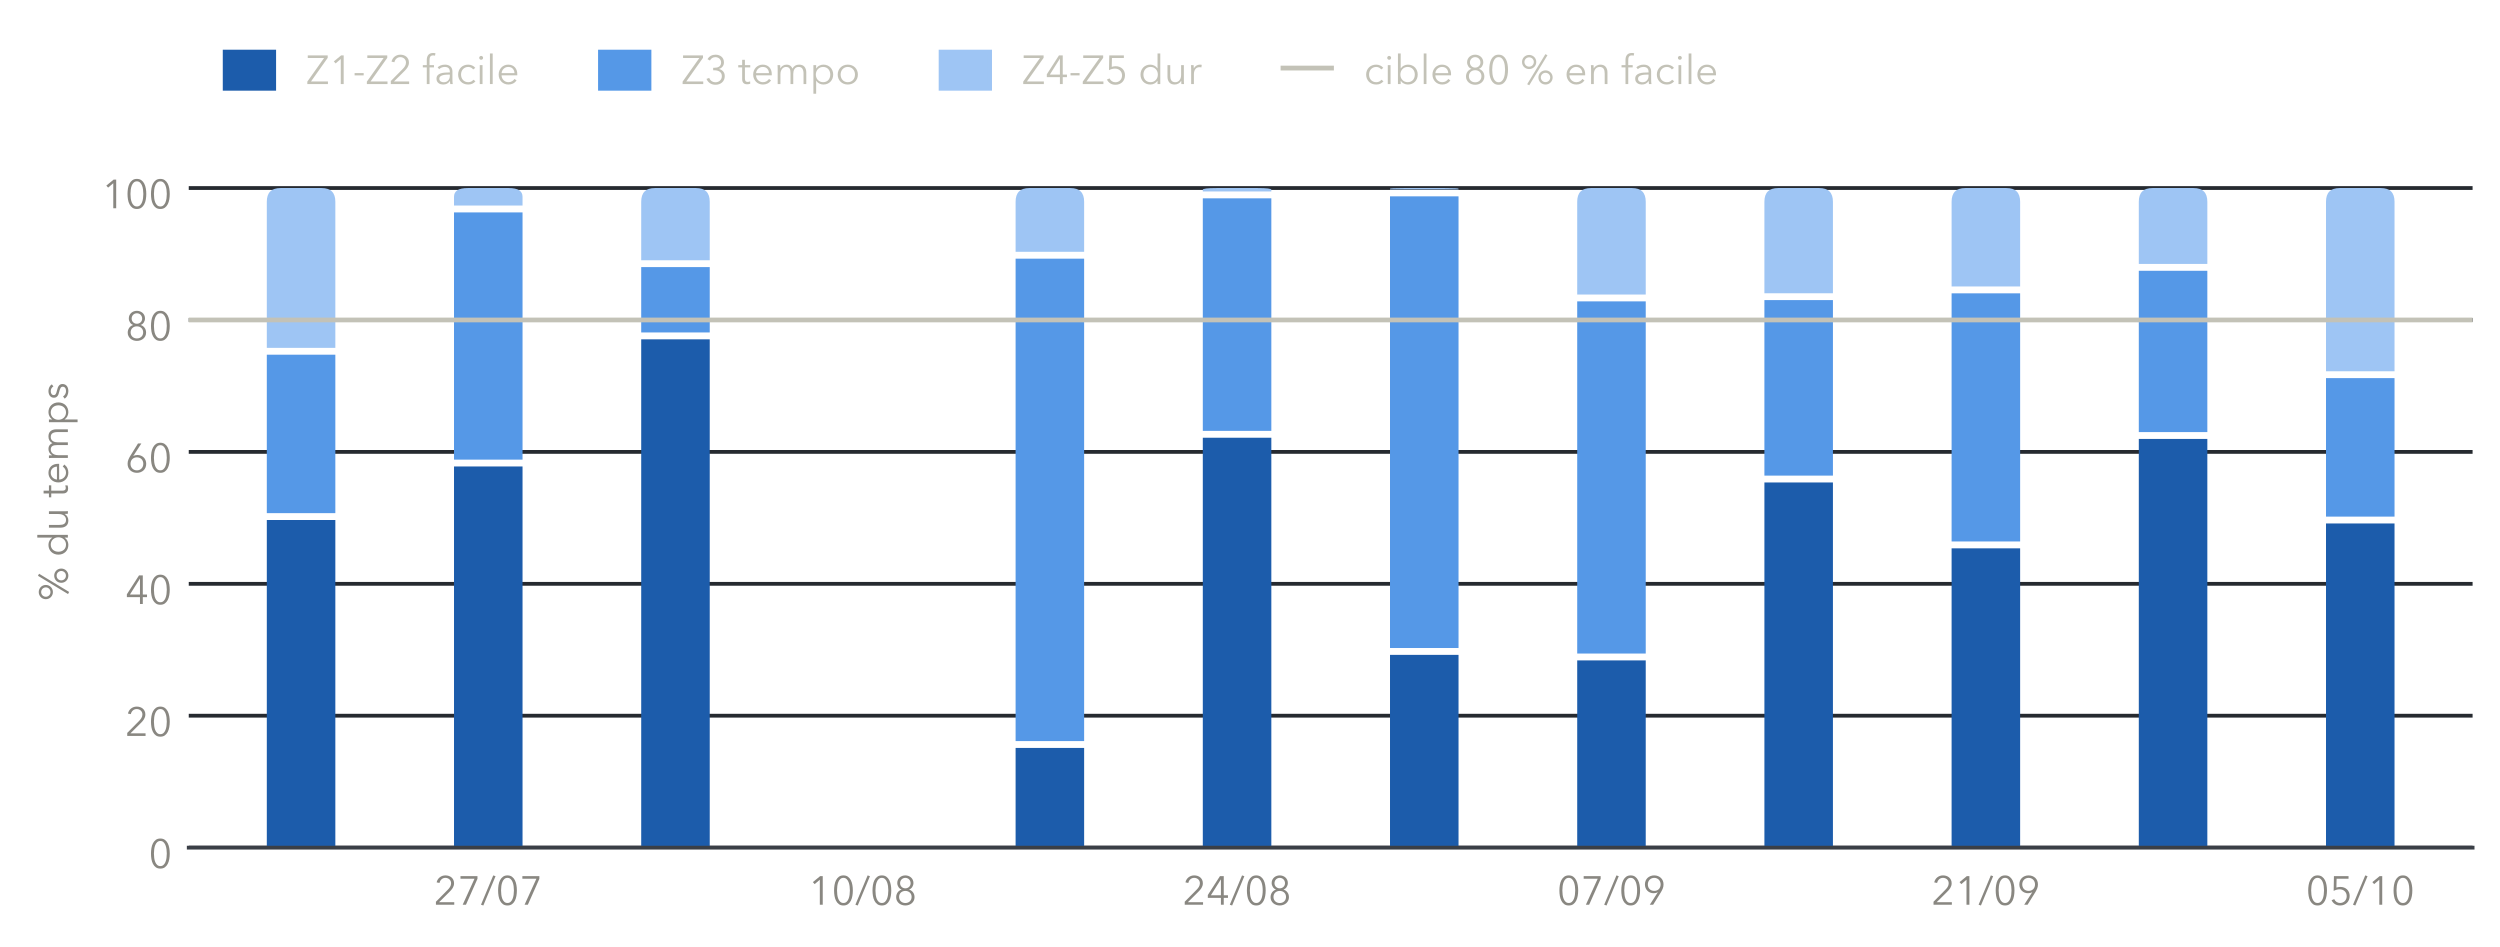
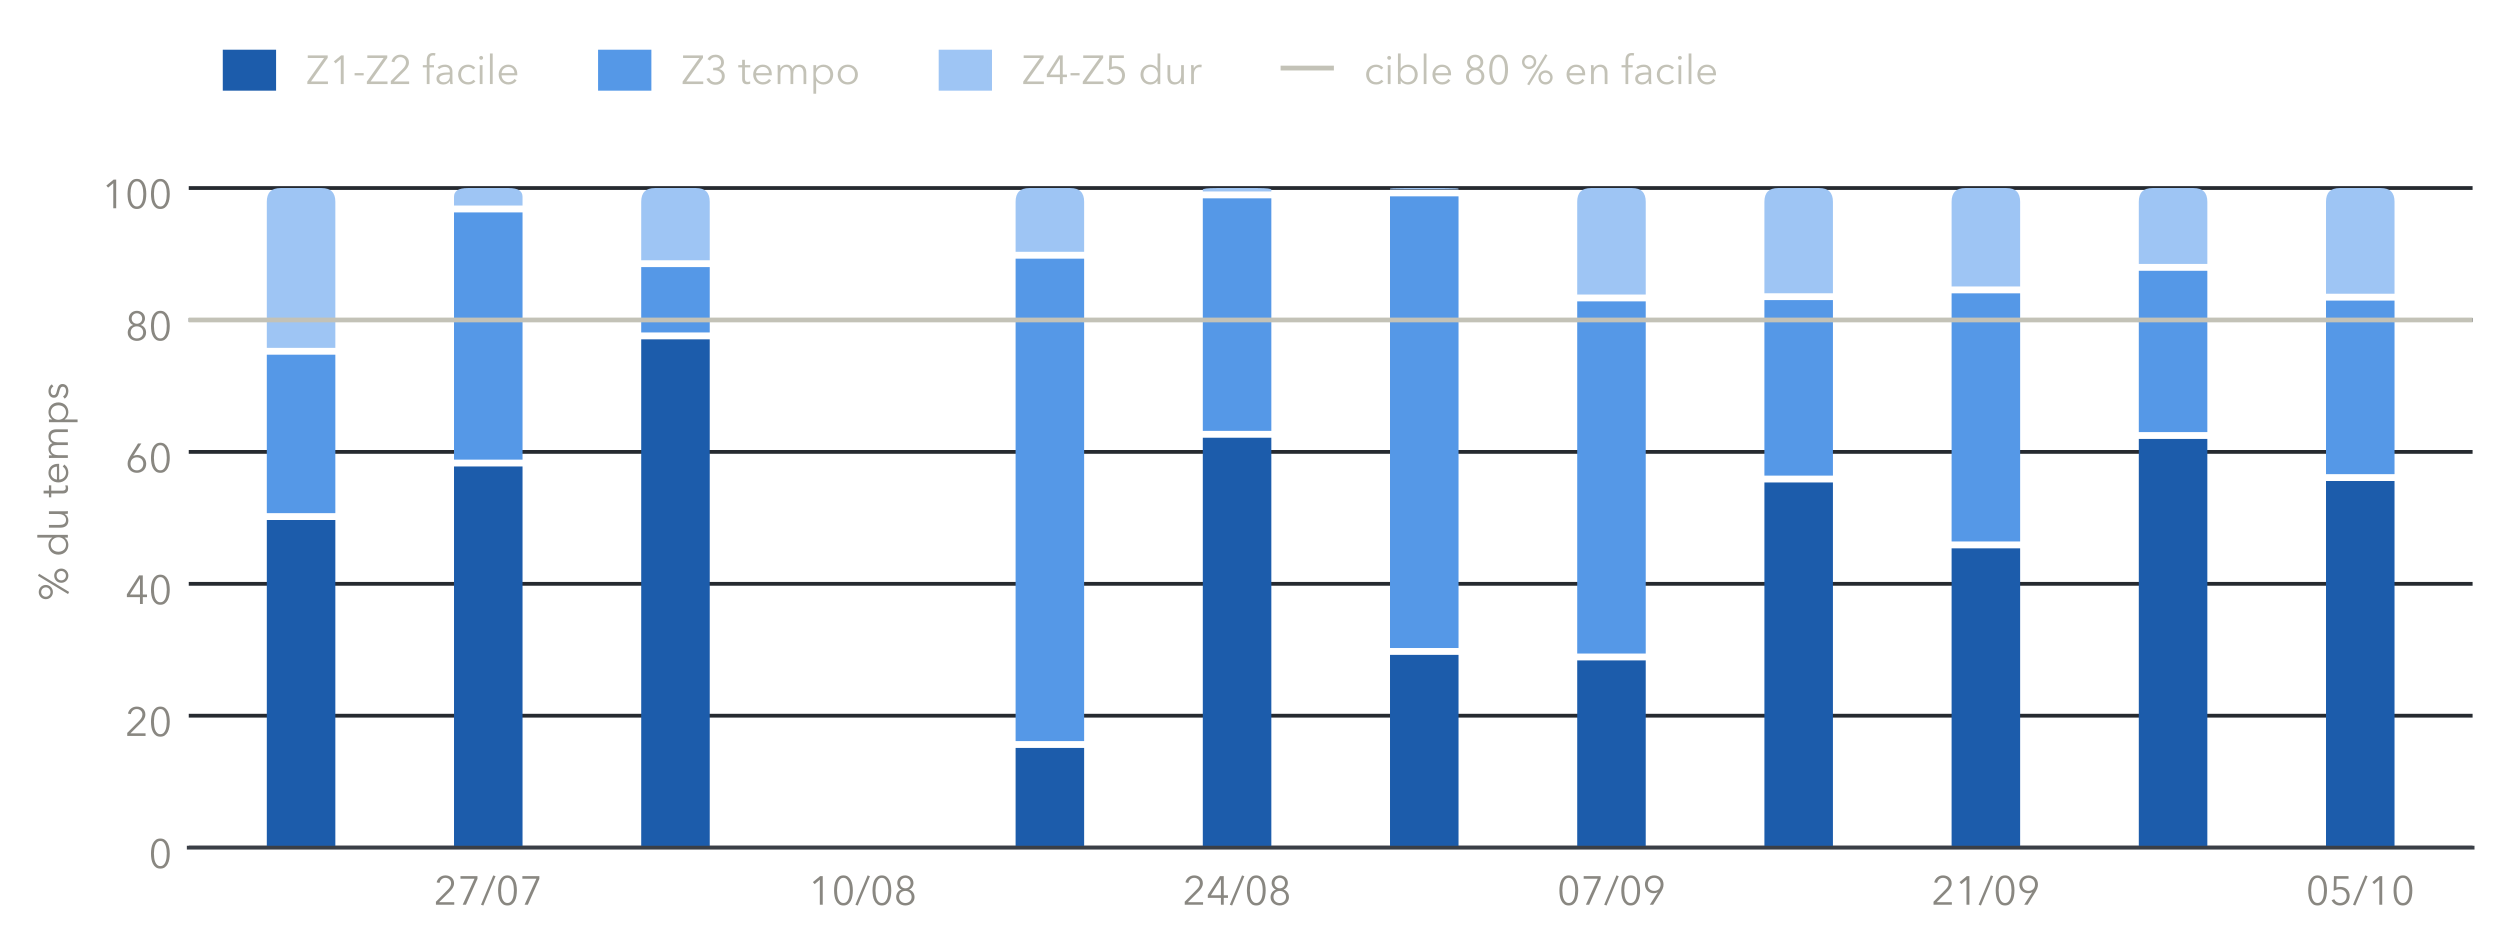
<svg xmlns="http://www.w3.org/2000/svg" xmlns:xlink="http://www.w3.org/1999/xlink" width="525.301pt" height="198.98pt" viewBox="0 0 525.301 198.98" version="1.1">
  <defs>
    <style type="text/css">*{stroke-linejoin: round; stroke-linecap: butt}</style>
  </defs>
  <g id="figure_1">
    <g id="patch_1">
      <path d="M 0 198.98  L 525.301 198.98  L 525.301 0  L 0 0  L 0 198.98  z " style="fill: none; opacity: 0" />
    </g>
    <g id="axes_1">
      <g id="patch_2">
        <path d="M 39.661 178.109  L 519.541 178.109  L 519.541 28.421  L 39.661 28.421  L 39.661 178.109  z " style="fill: none" />
      </g>
      <g id="matplotlib.axis_1">
        <g id="xtick_1">
          <g id="line2d_1" />
          <g id="text_1">
            <g style="fill: #898781" transform="translate(91.16358 190.109) scale(0.085 -0.085)">
              <defs>
                <path id="AvenirNext-Regular-15" d="M 3226 0  L 326 0  L 326 480  L 2182 2355  Q 2285 2458 2384 2576  Q 2483 2694 2560 2822  Q 2637 2950 2681 3094  Q 2726 3238 2726 3392  Q 2726 3590 2656 3750  Q 2586 3910 2461 4022  Q 2336 4134 2173 4195  Q 2010 4256 1830 4256  Q 1466 4256 1216 4029  Q 966 3802 896 3450  L 442 3539  Q 486 3776 611 3981  Q 736 4186 918 4333  Q 1101 4480 1331 4563  Q 1562 4646 1830 4646  Q 2106 4646 2352 4566  Q 2598 4486 2784 4329  Q 2970 4173 3082 3939  Q 3194 3706 3194 3398  Q 3194 3181 3133 2995  Q 3072 2810 2973 2643  Q 2874 2477 2739 2326  Q 2605 2176 2458 2029  L 826 410  L 3226 410  L 3226 0  z " transform="scale(0.015625)" />
                <path id="AvenirNext-Regular-1a" d="M 3187 4109  L 1363 0  L 845 0  L 2720 4122  L 499 4122  L 499 4531  L 3187 4531  L 3187 4109  z " transform="scale(0.015625)" />
                <path id="AvenirNext-Regular-12" d="M 403 -115  L 32 6  L 1971 4646  L 2336 4518  L 403 -115  z " transform="scale(0.015625)" />
                <path id="AvenirNext-Regular-13" d="M 1856 4646  Q 2278 4646 2563 4438  Q 2848 4230 3021 3894  Q 3194 3558 3267 3129  Q 3341 2701 3341 2259  Q 3341 1818 3267 1392  Q 3194 966 3021 630  Q 2848 294 2563 89  Q 2278 -115 1856 -115  Q 1427 -115 1142 89  Q 858 294 685 630  Q 512 966 441 1392  Q 371 1818 371 2259  Q 371 2701 441 3129  Q 512 3558 685 3894  Q 858 4230 1142 4438  Q 1427 4646 1856 4646  z M 1856 4256  Q 1555 4256 1356 4070  Q 1158 3885 1043 3597  Q 928 3309 883 2953  Q 838 2598 838 2259  Q 838 1920 883 1568  Q 928 1216 1043 931  Q 1158 646 1356 464  Q 1555 282 1856 282  Q 2150 282 2348 464  Q 2547 646 2662 931  Q 2778 1216 2826 1568  Q 2874 1920 2874 2259  Q 2874 2598 2826 2953  Q 2778 3309 2662 3597  Q 2547 3885 2348 4070  Q 2150 4256 1856 4256  z " transform="scale(0.015625)" />
              </defs>
              <use xlink:href="#AvenirNext-Regular-15" />
              <use xlink:href="#AvenirNext-Regular-1a" transform="translate(58 0)" />
              <use xlink:href="#AvenirNext-Regular-12" transform="translate(116 0)" />
              <use xlink:href="#AvenirNext-Regular-13" transform="translate(153 0)" />
              <use xlink:href="#AvenirNext-Regular-1a" transform="translate(211 0)" />
            </g>
          </g>
        </g>
        <g id="xtick_2">
          <g id="line2d_2" />
          <g id="text_2">
            <g style="fill: #898781" transform="translate(169.8324 190.109) scale(0.085 -0.085)">
              <defs>
                <path id="AvenirNext-Regular-14" d="M 2291 0  L 1830 0  L 1830 3962  L 1011 3264  L 730 3584  L 1882 4531  L 2291 4531  L 2291 0  z " transform="scale(0.015625)" />
                <path id="AvenirNext-Regular-1b" d="M 2451 2400  Q 2822 2291 3065 1971  Q 3309 1651 3309 1190  Q 3309 890 3190 650  Q 3072 410 2873 240  Q 2675 70 2409 -22  Q 2144 -115 1856 -115  Q 1568 -115 1302 -22  Q 1037 70 838 240  Q 640 410 521 650  Q 403 890 403 1190  Q 403 1421 467 1616  Q 531 1811 646 1968  Q 762 2125 918 2233  Q 1075 2342 1261 2400  L 1261 2413  Q 1107 2464 982 2563  Q 858 2662 768 2800  Q 678 2938 627 3101  Q 576 3264 576 3437  Q 576 3712 678 3936  Q 781 4160 957 4317  Q 1133 4474 1363 4560  Q 1594 4646 1856 4646  Q 2112 4646 2345 4560  Q 2579 4474 2755 4317  Q 2931 4160 3033 3936  Q 3136 3712 3136 3437  Q 3136 3264 3085 3101  Q 3034 2938 2944 2800  Q 2854 2662 2729 2563  Q 2605 2464 2451 2413  L 2451 2400  z M 1024 3411  Q 1024 3232 1088 3085  Q 1152 2938 1267 2829  Q 1382 2720 1532 2659  Q 1683 2598 1856 2598  Q 2029 2598 2179 2659  Q 2330 2720 2445 2829  Q 2560 2938 2624 3085  Q 2688 3232 2688 3411  Q 2688 3590 2624 3747  Q 2560 3904 2448 4016  Q 2336 4128 2185 4192  Q 2035 4256 1856 4256  Q 1677 4256 1526 4192  Q 1376 4128 1264 4016  Q 1152 3904 1088 3747  Q 1024 3590 1024 3411  z M 864 1242  Q 864 1037 934 857  Q 1005 678 1136 550  Q 1267 422 1449 348  Q 1632 275 1856 275  Q 2080 275 2262 348  Q 2445 422 2576 550  Q 2707 678 2777 857  Q 2848 1037 2848 1242  Q 2848 1446 2777 1619  Q 2707 1792 2576 1920  Q 2445 2048 2262 2118  Q 2080 2189 1856 2189  Q 1632 2189 1449 2118  Q 1267 2048 1136 1920  Q 1005 1792 934 1619  Q 864 1446 864 1242  z " transform="scale(0.015625)" />
              </defs>
              <use xlink:href="#AvenirNext-Regular-14" />
              <use xlink:href="#AvenirNext-Regular-13" transform="translate(58 0)" />
              <use xlink:href="#AvenirNext-Regular-12" transform="translate(116 0)" />
              <use xlink:href="#AvenirNext-Regular-13" transform="translate(153 0)" />
              <use xlink:href="#AvenirNext-Regular-1b" transform="translate(211 0)" />
            </g>
          </g>
        </g>
        <g id="xtick_3">
          <g id="line2d_3" />
          <g id="text_3">
            <g style="fill: #898781" transform="translate(248.5013 190.109) scale(0.085 -0.085)">
              <defs>
                <path id="AvenirNext-Regular-17" d="M 2790 1498  L 3456 1498  L 3456 1094  L 2790 1094  L 2790 0  L 2342 0  L 2342 1094  L 269 1094  L 269 1542  L 2189 4531  L 2790 4531  L 2790 1498  z M 2342 4013  L 2330 4013  L 749 1498  L 2342 1498  L 2342 4013  z " transform="scale(0.015625)" />
              </defs>
              <use xlink:href="#AvenirNext-Regular-15" />
              <use xlink:href="#AvenirNext-Regular-17" transform="translate(58 0)" />
              <use xlink:href="#AvenirNext-Regular-12" transform="translate(116 0)" />
              <use xlink:href="#AvenirNext-Regular-13" transform="translate(153 0)" />
              <use xlink:href="#AvenirNext-Regular-1b" transform="translate(211 0)" />
            </g>
          </g>
        </g>
        <g id="xtick_4">
          <g id="line2d_4" />
          <g id="text_4">
            <g style="fill: #898781" transform="translate(327.1701 190.109) scale(0.085 -0.085)">
              <defs>
                <path id="AvenirNext-Regular-1c" d="M 2438 1978  L 2426 1990  Q 2323 1914 2137 1869  Q 1952 1824 1779 1824  Q 1485 1824 1232 1926  Q 979 2029 793 2211  Q 608 2394 502 2653  Q 397 2912 397 3219  Q 397 3533 505 3798  Q 614 4064 812 4249  Q 1011 4435 1280 4540  Q 1549 4646 1869 4646  Q 2189 4646 2457 4540  Q 2726 4435 2924 4249  Q 3123 4064 3232 3798  Q 3341 3533 3341 3219  Q 3341 2867 3219 2566  Q 3098 2266 2931 1990  L 1696 0  L 1165 0  L 2438 1978  z M 2880 3219  Q 2880 3437 2806 3629  Q 2733 3821 2598 3958  Q 2464 4096 2278 4176  Q 2093 4256 1869 4256  Q 1645 4256 1459 4176  Q 1274 4096 1139 3958  Q 1005 3821 931 3629  Q 858 3437 858 3219  Q 858 3002 928 2813  Q 998 2624 1129 2486  Q 1261 2349 1449 2272  Q 1638 2195 1869 2195  Q 2099 2195 2288 2272  Q 2477 2349 2608 2486  Q 2739 2624 2809 2813  Q 2880 3002 2880 3219  z " transform="scale(0.015625)" />
              </defs>
              <use xlink:href="#AvenirNext-Regular-13" />
              <use xlink:href="#AvenirNext-Regular-1a" transform="translate(58 0)" />
              <use xlink:href="#AvenirNext-Regular-12" transform="translate(116 0)" />
              <use xlink:href="#AvenirNext-Regular-13" transform="translate(153 0)" />
              <use xlink:href="#AvenirNext-Regular-1c" transform="translate(211 0)" />
            </g>
          </g>
        </g>
        <g id="xtick_5">
          <g id="line2d_5" />
          <g id="text_5">
            <g style="fill: #898781" transform="translate(405.839 190.109) scale(0.085 -0.085)">
              <use xlink:href="#AvenirNext-Regular-15" />
              <use xlink:href="#AvenirNext-Regular-14" transform="translate(58 0)" />
              <use xlink:href="#AvenirNext-Regular-12" transform="translate(116 0)" />
              <use xlink:href="#AvenirNext-Regular-13" transform="translate(153 0)" />
              <use xlink:href="#AvenirNext-Regular-1c" transform="translate(211 0)" />
            </g>
          </g>
        </g>
        <g id="xtick_6">
          <g id="line2d_6" />
          <g id="text_6">
            <g style="fill: #898781" transform="translate(484.5078 190.109) scale(0.085 -0.085)">
              <defs>
                <path id="AvenirNext-Regular-18" d="M 3040 4122  L 1152 4122  L 1120 2720  Q 1267 2771 1430 2796  Q 1594 2822 1747 2822  Q 2067 2822 2336 2720  Q 2605 2618 2803 2429  Q 3002 2240 3110 1977  Q 3219 1715 3219 1402  Q 3219 1075 3110 796  Q 3002 518 2803 316  Q 2605 115 2326 0  Q 2048 -115 1715 -115  Q 1222 -115 883 109  Q 544 333 358 710  L 774 896  Q 896 614 1142 448  Q 1389 282 1690 282  Q 1920 282 2115 362  Q 2310 442 2451 586  Q 2592 730 2672 928  Q 2752 1126 2752 1357  Q 2752 1606 2665 1808  Q 2579 2010 2428 2150  Q 2278 2291 2073 2368  Q 1869 2445 1626 2445  Q 1382 2445 1142 2377  Q 902 2310 685 2195  L 730 4531  L 3040 4531  L 3040 4122  z " transform="scale(0.015625)" />
              </defs>
              <use xlink:href="#AvenirNext-Regular-13" />
              <use xlink:href="#AvenirNext-Regular-18" transform="translate(58 0)" />
              <use xlink:href="#AvenirNext-Regular-12" transform="translate(116 0)" />
              <use xlink:href="#AvenirNext-Regular-14" transform="translate(153 0)" />
              <use xlink:href="#AvenirNext-Regular-13" transform="translate(211 0)" />
            </g>
          </g>
        </g>
      </g>
      <g id="matplotlib.axis_2">
        <g id="ytick_1">
          <g id="line2d_7">
            <path d="M 39.661 178.109  L 519.541 178.109  " clip-path="url(#p160d40dd1f)" style="fill: none; stroke: #262a30; stroke-width: 0.8; stroke-linecap: square" />
          </g>
          <g id="line2d_8" />
          <g id="text_7">
            <g style="fill: #898781" transform="translate(31.231 182.359) scale(0.085 -0.085)">
              <use xlink:href="#AvenirNext-Regular-13" />
            </g>
          </g>
        </g>
        <g id="ytick_2">
          <g id="line2d_9">
            <path d="M 39.661 150.389  L 519.541 150.389  " clip-path="url(#p160d40dd1f)" style="fill: none; stroke: #262a30; stroke-width: 0.8; stroke-linecap: square" />
          </g>
          <g id="line2d_10" />
          <g id="text_8">
            <g style="fill: #898781" transform="translate(26.301 154.639) scale(0.085 -0.085)">
              <use xlink:href="#AvenirNext-Regular-15" />
              <use xlink:href="#AvenirNext-Regular-13" transform="translate(58 0)" />
            </g>
          </g>
        </g>
        <g id="ytick_3">
          <g id="line2d_11">
            <path d="M 39.661 122.669  L 519.541 122.669  " clip-path="url(#p160d40dd1f)" style="fill: none; stroke: #262a30; stroke-width: 0.8; stroke-linecap: square" />
          </g>
          <g id="line2d_12" />
          <g id="text_9">
            <g style="fill: #898781" transform="translate(26.301 126.919) scale(0.085 -0.085)">
              <use xlink:href="#AvenirNext-Regular-17" />
              <use xlink:href="#AvenirNext-Regular-13" transform="translate(58 0)" />
            </g>
          </g>
        </g>
        <g id="ytick_4">
          <g id="line2d_13">
            <path d="M 39.661 94.949  L 519.541 94.949  " clip-path="url(#p160d40dd1f)" style="fill: none; stroke: #262a30; stroke-width: 0.8; stroke-linecap: square" />
          </g>
          <g id="line2d_14" />
          <g id="text_10">
            <g style="fill: #898781" transform="translate(26.301 99.199) scale(0.085 -0.085)">
              <defs>
                <path id="AvenirNext-Regular-19" d="M 1286 2554  L 1299 2541  Q 1402 2618 1587 2662  Q 1773 2707 1946 2707  Q 2240 2707 2493 2604  Q 2746 2502 2931 2320  Q 3117 2138 3222 1878  Q 3328 1619 3328 1312  Q 3328 992 3219 729  Q 3110 467 2912 281  Q 2714 96 2445 -9  Q 2176 -115 1856 -115  Q 1536 -115 1267 -9  Q 998 96 800 281  Q 602 467 493 729  Q 384 992 384 1312  Q 384 1664 505 1965  Q 627 2266 794 2541  L 2029 4531  L 2560 4531  L 1286 2554  z M 845 1312  Q 845 1088 918 899  Q 992 710 1126 572  Q 1261 435 1446 355  Q 1632 275 1856 275  Q 2080 275 2265 355  Q 2451 435 2585 572  Q 2720 710 2793 899  Q 2867 1088 2867 1312  Q 2867 1530 2796 1718  Q 2726 1907 2595 2044  Q 2464 2182 2275 2259  Q 2086 2336 1856 2336  Q 1626 2336 1437 2259  Q 1248 2182 1117 2044  Q 986 1907 915 1718  Q 845 1530 845 1312  z " transform="scale(0.015625)" />
              </defs>
              <use xlink:href="#AvenirNext-Regular-19" />
              <use xlink:href="#AvenirNext-Regular-13" transform="translate(58 0)" />
            </g>
          </g>
        </g>
        <g id="ytick_5">
          <g id="line2d_15">
            <path d="M 39.661 67.229  L 519.541 67.229  " clip-path="url(#p160d40dd1f)" style="fill: none; stroke: #262a30; stroke-width: 0.8; stroke-linecap: square" />
          </g>
          <g id="line2d_16" />
          <g id="text_11">
            <g style="fill: #898781" transform="translate(26.301 71.479) scale(0.085 -0.085)">
              <use xlink:href="#AvenirNext-Regular-1b" />
              <use xlink:href="#AvenirNext-Regular-13" transform="translate(58 0)" />
            </g>
          </g>
        </g>
        <g id="ytick_6">
          <g id="line2d_17">
            <path d="M 39.661 39.509  L 519.541 39.509  " clip-path="url(#p160d40dd1f)" style="fill: none; stroke: #262a30; stroke-width: 0.8; stroke-linecap: square" />
          </g>
          <g id="line2d_18" />
          <g id="text_12">
            <g style="fill: #898781" transform="translate(21.371 43.759) scale(0.085 -0.085)">
              <use xlink:href="#AvenirNext-Regular-14" />
              <use xlink:href="#AvenirNext-Regular-13" transform="translate(58 0)" />
              <use xlink:href="#AvenirNext-Regular-13" transform="translate(116 0)" />
            </g>
          </g>
        </g>
        <g id="text_13">
          <g style="fill: #898781" transform="translate(14.26 126.2236) rotate(-90) scale(0.085 -0.085)">
            <defs>
              <path id="AvenirNext-Regular-8" d="M 2496 3488  Q 2496 3251 2409 3046  Q 2323 2842 2169 2691  Q 2016 2541 1811 2454  Q 1606 2368 1370 2368  Q 1133 2368 928 2454  Q 723 2541 569 2691  Q 416 2842 329 3046  Q 243 3251 243 3488  Q 243 3725 329 3929  Q 416 4134 569 4284  Q 723 4435 928 4521  Q 1133 4608 1370 4608  Q 1606 4608 1811 4521  Q 2016 4435 2169 4284  Q 2323 4134 2409 3929  Q 2496 3725 2496 3488  z M 2112 3488  Q 2112 3648 2051 3782  Q 1990 3917 1891 4016  Q 1792 4115 1657 4169  Q 1523 4224 1370 4224  Q 1216 4224 1081 4169  Q 947 4115 848 4016  Q 749 3917 688 3782  Q 627 3648 627 3488  Q 627 3328 688 3193  Q 749 3059 848 2960  Q 947 2861 1081 2806  Q 1216 2752 1370 2752  Q 1523 2752 1657 2806  Q 1792 2861 1891 2960  Q 1990 3059 2051 3193  Q 2112 3328 2112 3488  z M 5088 1043  Q 5088 806 5001 601  Q 4915 397 4761 246  Q 4608 96 4403 9  Q 4198 -77 3962 -77  Q 3725 -77 3520 9  Q 3315 96 3161 246  Q 3008 397 2921 601  Q 2835 806 2835 1043  Q 2835 1280 2921 1485  Q 3008 1690 3161 1840  Q 3315 1990 3520 2076  Q 3725 2163 3962 2163  Q 4198 2163 4403 2076  Q 4608 1990 4761 1840  Q 4915 1690 5001 1485  Q 5088 1280 5088 1043  z M 4704 1043  Q 4704 1203 4643 1337  Q 4582 1472 4483 1571  Q 4384 1670 4249 1724  Q 4115 1779 3962 1779  Q 3808 1779 3673 1724  Q 3539 1670 3440 1571  Q 3341 1472 3280 1337  Q 3219 1203 3219 1043  Q 3219 883 3280 748  Q 3341 614 3440 515  Q 3539 416 3673 361  Q 3808 307 3962 307  Q 4115 307 4249 361  Q 4384 416 4483 515  Q 4582 614 4643 748  Q 4704 883 4704 1043  z M 1389 -198  L 1056 -26  L 3942 4730  L 4269 4557  L 1389 -198  z " transform="scale(0.015625)" />
              <path id="AvenirNext-Regular-3" transform="scale(0.015625)" />
              <path id="AvenirNext-Regular-47" d="M 3040 506  Q 2848 218 2541 70  Q 2234 -77 1907 -77  Q 1555 -77 1270 44  Q 986 166 784 377  Q 582 589 470 877  Q 358 1165 358 1498  Q 358 1830 470 2118  Q 582 2406 784 2617  Q 986 2829 1270 2950  Q 1555 3072 1907 3072  Q 2234 3072 2541 2921  Q 2848 2771 3040 2477  L 3053 2477  L 3053 4838  L 3488 4838  L 3488 0  L 3053 0  L 3053 506  L 3040 506  z M 819 1498  Q 819 1248 896 1027  Q 973 806 1117 643  Q 1261 480 1472 387  Q 1683 294 1952 294  Q 2202 294 2413 387  Q 2624 480 2777 640  Q 2931 800 3017 1021  Q 3104 1242 3104 1498  Q 3104 1754 3017 1974  Q 2931 2195 2777 2358  Q 2624 2522 2413 2614  Q 2202 2707 1952 2707  Q 1683 2707 1472 2611  Q 1261 2515 1117 2352  Q 973 2189 896 1968  Q 819 1747 819 1498  z " transform="scale(0.015625)" />
              <path id="AvenirNext-Regular-58" d="M 2752 0  Q 2739 122 2732 269  Q 2726 416 2726 512  L 2714 512  Q 2586 250 2298 86  Q 2010 -77 1690 -77  Q 1120 -77 835 262  Q 550 602 550 1158  L 550 2995  L 986 2995  L 986 1338  Q 986 1101 1024 909  Q 1062 717 1155 579  Q 1248 442 1405 365  Q 1562 288 1798 288  Q 1971 288 2134 358  Q 2298 429 2426 573  Q 2554 717 2630 937  Q 2707 1158 2707 1459  L 2707 2995  L 3142 2995  L 3142 659  Q 3142 538 3148 346  Q 3155 154 3168 0  L 2752 0  z " transform="scale(0.015625)" />
              <path id="AvenirNext-Regular-57" d="M 1926 2630  L 1082 2630  L 1082 883  Q 1082 717 1114 608  Q 1146 499 1206 438  Q 1267 378 1350 355  Q 1434 333 1530 333  Q 1619 333 1718 358  Q 1818 384 1907 429  L 1926 51  Q 1811 6 1686 -16  Q 1562 -38 1414 -38  Q 1293 -38 1158 -6  Q 1024 26 909 115  Q 794 205 720 358  Q 646 512 646 762  L 646 2630  L 26 2630  L 26 2995  L 646 2995  L 646 3840  L 1082 3840  L 1082 2995  L 1926 2995  L 1926 2630  z " transform="scale(0.015625)" />
              <path id="AvenirNext-Regular-48" d="M 2861 1728  Q 2842 2150 2589 2428  Q 2336 2707 1869 2707  Q 1651 2707 1465 2627  Q 1280 2547 1139 2409  Q 998 2272 915 2096  Q 832 1920 819 1728  L 2861 1728  z M 3302 1587  Q 3302 1542 3302 1491  Q 3302 1440 3296 1382  L 813 1382  Q 819 1158 902 960  Q 986 762 1133 614  Q 1280 467 1478 380  Q 1677 294 1907 294  Q 2246 294 2492 451  Q 2739 608 2867 813  L 3194 557  Q 2925 218 2601 70  Q 2278 -77 1907 -77  Q 1574 -77 1289 41  Q 1005 160 800 371  Q 595 582 476 870  Q 358 1158 358 1498  Q 358 1837 473 2125  Q 589 2413 793 2624  Q 998 2835 1273 2953  Q 1549 3072 1869 3072  Q 2221 3072 2489 2953  Q 2758 2835 2937 2633  Q 3117 2432 3209 2163  Q 3302 1894 3302 1587  z " transform="scale(0.015625)" />
              <path id="AvenirNext-Regular-50" d="M 1005 2483  Q 1133 2746 1398 2909  Q 1664 3072 1990 3072  Q 2112 3072 2243 3046  Q 2374 3021 2499 2947  Q 2624 2874 2729 2752  Q 2835 2630 2912 2438  Q 3066 2746 3331 2909  Q 3597 3072 3962 3072  Q 4531 3072 4816 2733  Q 5101 2394 5101 1837  L 5101 0  L 4666 0  L 4666 1658  Q 4666 2131 4490 2419  Q 4314 2707 3891 2707  Q 3654 2707 3491 2611  Q 3328 2515 3229 2358  Q 3130 2202 3085 2003  Q 3040 1805 3040 1594  L 3040 0  L 2605 0  L 2605 1747  Q 2605 1965 2573 2144  Q 2541 2323 2461 2448  Q 2381 2573 2240 2640  Q 2099 2707 1882 2707  Q 1728 2707 1571 2636  Q 1414 2566 1289 2422  Q 1165 2278 1088 2057  Q 1011 1837 1011 1536  L 1011 0  L 576 0  L 576 2336  Q 576 2458 569 2650  Q 563 2842 550 2995  L 966 2995  Q 979 2874 985 2726  Q 992 2579 992 2483  L 1005 2483  L 1005 2483  z " transform="scale(0.015625)" />
              <path id="AvenirNext-Regular-53" d="M 1011 -1536  L 576 -1536  L 576 2995  L 1011 2995  L 1011 2477  L 1030 2477  Q 1216 2771 1526 2921  Q 1837 3072 2157 3072  Q 2509 3072 2793 2950  Q 3078 2829 3280 2617  Q 3482 2406 3594 2118  Q 3706 1830 3706 1498  Q 3706 1165 3594 877  Q 3482 589 3280 377  Q 3078 166 2793 44  Q 2509 -77 2157 -77  Q 1837 -77 1526 73  Q 1216 224 1030 506  L 1011 506  L 1011 -1536  z M 3245 1498  Q 3245 1747 3168 1968  Q 3091 2189 2947 2352  Q 2803 2515 2592 2611  Q 2381 2707 2112 2707  Q 1862 2707 1651 2614  Q 1440 2522 1286 2358  Q 1133 2195 1046 1974  Q 960 1754 960 1498  Q 960 1242 1046 1021  Q 1133 800 1286 640  Q 1440 480 1651 387  Q 1862 294 2112 294  Q 2381 294 2592 387  Q 2803 480 2947 643  Q 3091 806 3168 1027  Q 3245 1248 3245 1498  z " transform="scale(0.015625)" />
              <path id="AvenirNext-Regular-56" d="M 2170 2285  Q 2074 2470 1878 2588  Q 1683 2707 1434 2707  Q 1318 2707 1203 2681  Q 1088 2656 998 2598  Q 909 2541 854 2451  Q 800 2362 800 2240  Q 800 2029 973 1917  Q 1146 1805 1517 1728  Q 2048 1619 2301 1411  Q 2554 1203 2554 851  Q 2554 595 2454 419  Q 2355 243 2195 131  Q 2035 19 1833 -29  Q 1632 -77 1427 -77  Q 1088 -77 768 64  Q 448 205 243 506  L 589 762  Q 704 563 928 428  Q 1152 294 1421 294  Q 1562 294 1690 320  Q 1818 346 1914 410  Q 2010 474 2067 573  Q 2125 672 2125 819  Q 2125 1056 1897 1174  Q 1670 1293 1242 1395  Q 1107 1427 956 1475  Q 806 1523 678 1616  Q 550 1709 467 1849  Q 384 1990 384 2202  Q 384 2432 473 2595  Q 563 2758 713 2864  Q 864 2970 1056 3021  Q 1248 3072 1453 3072  Q 1766 3072 2060 2931  Q 2355 2790 2502 2534  L 2170 2285  z " transform="scale(0.015625)" />
            </defs>
            <use xlink:href="#AvenirNext-Regular-8" />
            <use xlink:href="#AvenirNext-Regular-3" transform="translate(83.29688 0)" />
            <use xlink:href="#AvenirNext-Regular-47" transform="translate(108.2969 0)" />
            <use xlink:href="#AvenirNext-Regular-58" transform="translate(172 0)" />
            <use xlink:href="#AvenirNext-Regular-3" transform="translate(230.0938 0)" />
            <use xlink:href="#AvenirNext-Regular-57" transform="translate(255.0938 0)" />
            <use xlink:href="#AvenirNext-Regular-48" transform="translate(286.7969 0)" />
            <use xlink:href="#AvenirNext-Regular-50" transform="translate(344 0)" />
            <use xlink:href="#AvenirNext-Regular-53" transform="translate(432.2969 0)" />
            <use xlink:href="#AvenirNext-Regular-56" transform="translate(495.7969 0)" />
          </g>
        </g>
      </g>
      <g id="patch_3">
        <path d="M 56.062 178.109  L 70.462 178.109  L 70.462 109.261  L 56.062 109.261  z " clip-path="url(#p160d40dd1f)" style="fill: #1c5cab" />
      </g>
      <g id="patch_4">
        <path d="M 56.062 107.821  L 70.462 107.821  L 70.462 74.529  L 56.062 74.529  z " clip-path="url(#p160d40dd1f)" style="fill: #5598e7" />
      </g>
      <g id="patch_5">
        <path d="M 56.062 73.089  L 70.462 73.089  L 70.462 42.389  Q 70.462 39.509 67.582 39.509  L 58.942 39.509  Q 56.062 39.509 56.062 42.389  z " clip-path="url(#p160d40dd1f)" style="fill: #9ec5f4" />
      </g>
      <g id="patch_6">
        <path d="M 95.396 178.109  L 109.796 178.109  L 109.796 98.02  L 95.396 98.02  z " clip-path="url(#p160d40dd1f)" style="fill: #1c5cab" />
      </g>
      <g id="patch_7">
        <path d="M 95.396 96.58  L 109.796 96.58  L 109.796 44.631  L 95.396 44.631  z " clip-path="url(#p160d40dd1f)" style="fill: #5598e7" />
      </g>
      <g id="patch_8">
        <path d="M 95.396 43.191  L 109.796 43.191  L 109.796 41.35  Q 109.796 39.509 106.916 39.509  L 98.276 39.509  Q 95.396 39.509 95.396 41.35  z " clip-path="url(#p160d40dd1f)" style="fill: #9ec5f4" />
      </g>
      <g id="patch_9">
        <path d="M 134.731 178.109  L 149.131 178.109  L 149.131 71.295  L 134.731 71.295  z " clip-path="url(#p160d40dd1f)" style="fill: #1c5cab" />
      </g>
      <g id="patch_10">
        <path d="M 134.731 69.855  L 149.131 69.855  L 149.131 56.122  L 134.731 56.122  z " clip-path="url(#p160d40dd1f)" style="fill: #5598e7" />
      </g>
      <g id="patch_11">
        <path d="M 134.731 54.682  L 149.131 54.682  L 149.131 42.389  Q 149.131 39.509 146.251 39.509  L 137.611 39.509  Q 134.731 39.509 134.731 42.389  z " clip-path="url(#p160d40dd1f)" style="fill: #9ec5f4" />
      </g>
      <g id="patch_12">
        <path d="M 213.399 178.109  L 227.799 178.109  L 227.799 157.155  L 213.399 157.155  z " clip-path="url(#p160d40dd1f)" style="fill: #1c5cab" />
      </g>
      <g id="patch_13">
        <path d="M 213.399 155.715  L 227.799 155.715  L 227.799 54.351  L 213.399 54.351  z " clip-path="url(#p160d40dd1f)" style="fill: #5598e7" />
      </g>
      <g id="patch_14">
        <path d="M 213.399 52.911  L 227.799 52.911  L 227.799 42.389  Q 227.799 39.509 224.919 39.509  L 216.279 39.509  Q 213.399 39.509 213.399 42.389  z " clip-path="url(#p160d40dd1f)" style="fill: #9ec5f4" />
      </g>
      <g id="patch_15">
        <path d="M 252.734 178.109  L 267.134 178.109  L 267.134 91.974  L 252.734 91.974  z " clip-path="url(#p160d40dd1f)" style="fill: #1c5cab" />
      </g>
      <g id="patch_16">
        <path d="M 252.734 90.534  L 267.134 90.534  L 267.134 41.673  L 252.734 41.673  z " clip-path="url(#p160d40dd1f)" style="fill: #5598e7" />
      </g>
      <g id="patch_17">
        <path d="M 252.734 40.233  L 267.134 40.233  L 267.134 39.871  Q 267.134 39.509 264.254 39.509  L 255.614 39.509  Q 252.734 39.509 252.734 39.871  z " clip-path="url(#p160d40dd1f)" style="fill: #9ec5f4" />
      </g>
      <g id="patch_18">
        <path d="M 292.068 178.109  L 306.468 178.109  L 306.468 137.6  L 292.068 137.6  z " clip-path="url(#p160d40dd1f)" style="fill: #1c5cab" />
      </g>
      <g id="patch_19">
        <path d="M 292.068 136.16  L 306.468 136.16  L 306.468 41.256  L 292.068 41.256  z " clip-path="url(#p160d40dd1f)" style="fill: #5598e7" />
      </g>
      <g id="patch_20">
        <path d="M 292.068 39.816  L 306.468 39.816  L 306.468 39.663  Q 306.468 39.509 303.588 39.509  L 294.948 39.509  Q 292.068 39.509 292.068 39.663  z " clip-path="url(#p160d40dd1f)" style="fill: #9ec5f4" />
      </g>
      <g id="patch_21">
        <path d="M 331.403 178.109  L 345.803 178.109  L 345.803 138.762  L 331.403 138.762  z " clip-path="url(#p160d40dd1f)" style="fill: #1c5cab" />
      </g>
      <g id="patch_22">
        <path d="M 331.403 137.322  L 345.803 137.322  L 345.803 63.324  L 331.403 63.324  z " clip-path="url(#p160d40dd1f)" style="fill: #5598e7" />
      </g>
      <g id="patch_23">
        <path d="M 331.403 61.884  L 345.803 61.884  L 345.803 42.389  Q 345.803 39.509 342.923 39.509  L 334.283 39.509  Q 331.403 39.509 331.403 42.389  z " clip-path="url(#p160d40dd1f)" style="fill: #9ec5f4" />
      </g>
      <g id="patch_24">
        <path d="M 370.737 178.109  L 385.137 178.109  L 385.137 101.376  L 370.737 101.376  z " clip-path="url(#p160d40dd1f)" style="fill: #1c5cab" />
      </g>
      <g id="patch_25">
        <path d="M 370.737 99.936  L 385.137 99.936  L 385.137 63.055  L 370.737 63.055  z " clip-path="url(#p160d40dd1f)" style="fill: #5598e7" />
      </g>
      <g id="patch_26">
        <path d="M 370.737 61.615  L 385.137 61.615  L 385.137 42.389  Q 385.137 39.509 382.257 39.509  L 373.617 39.509  Q 370.737 39.509 370.737 42.389  z " clip-path="url(#p160d40dd1f)" style="fill: #9ec5f4" />
      </g>
      <g id="patch_27">
        <path d="M 410.071 178.109  L 424.471 178.109  L 424.471 115.213  L 410.071 115.213  z " clip-path="url(#p160d40dd1f)" style="fill: #1c5cab" />
      </g>
      <g id="patch_28">
        <path d="M 410.071 113.773  L 424.471 113.773  L 424.471 61.636  L 410.071 61.636  z " clip-path="url(#p160d40dd1f)" style="fill: #5598e7" />
      </g>
      <g id="patch_29">
        <path d="M 410.071 60.196  L 424.471 60.196  L 424.471 42.389  Q 424.471 39.509 421.591 39.509  L 412.951 39.509  Q 410.071 39.509 410.071 42.389  z " clip-path="url(#p160d40dd1f)" style="fill: #9ec5f4" />
      </g>
      <g id="patch_30">
        <path d="M 449.406 178.109  L 463.806 178.109  L 463.806 92.23  L 449.406 92.23  z " clip-path="url(#p160d40dd1f)" style="fill: #1c5cab" />
      </g>
      <g id="patch_31">
        <path d="M 449.406 90.79  L 463.806 90.79  L 463.806 56.897  L 449.406 56.897  z " clip-path="url(#p160d40dd1f)" style="fill: #5598e7" />
      </g>
      <g id="patch_32">
        <path d="M 449.406 55.457  L 463.806 55.457  L 463.806 42.389  Q 463.806 39.509 460.926 39.509  L 452.286 39.509  Q 449.406 39.509 449.406 42.389  z " clip-path="url(#p160d40dd1f)" style="fill: #9ec5f4" />
      </g>
      <g id="patch_33">
-         <path d="M 488.74 178.109  L 503.14 178.109  L 503.14 109.992  L 488.74 109.992  z " clip-path="url(#p160d40dd1f)" style="fill: #1c5cab" />
+         <path d="M 488.74 178.109  L 503.14 178.109  L 503.14 101.068  L 488.74 101.068  z " clip-path="url(#p160d40dd1f)" style="fill: #1c5cab" />
      </g>
      <g id="patch_34">
-         <path d="M 488.74 108.552  L 503.14 108.552  L 503.14 79.449  L 488.74 79.449  z " clip-path="url(#p160d40dd1f)" style="fill: #5598e7" />
+         <path d="M 488.74 99.628  L 503.14 99.628  L 503.14 63.161  L 488.74 63.161  z " clip-path="url(#p160d40dd1f)" style="fill: #5598e7" />
      </g>
      <g id="patch_35">
-         <path d="M 488.74 78.009  L 503.14 78.009  L 503.14 42.389  Q 503.14 39.509 500.26 39.509  L 491.62 39.509  Q 488.74 39.509 488.74 42.389  z " clip-path="url(#p160d40dd1f)" style="fill: #9ec5f4" />
+         <path d="M 488.74 61.721  L 503.14 61.721  L 503.14 42.389  Q 503.14 39.509 500.26 39.509  L 491.62 39.509  Q 488.74 39.509 488.74 42.389  z " clip-path="url(#p160d40dd1f)" style="fill: #9ec5f4" />
      </g>
      <g id="line2d_19">
        <path d="M 39.661 67.229  L 519.541 67.229  " clip-path="url(#p160d40dd1f)" style="fill: none; stroke: #c3c2b7; stroke-linecap: square" />
      </g>
      <g id="patch_36">
        <path d="M 39.661 178.109  L 519.541 178.109  " style="fill: none; stroke: #3a3f46; stroke-width: 0.8; stroke-linejoin: miter; stroke-linecap: square" />
      </g>
      <g id="legend_1">
        <g id="patch_37">
          <path d="M 47.311 18.552  L 57.511 18.552  L 57.511 10.945  L 47.311 10.945  z " style="fill: #1c5cab; stroke: #1c5cab; stroke-linejoin: miter" />
        </g>
        <g id="text_14">
          <g style="fill: #c3c2b7" transform="translate(64.311 17.66) scale(0.085 -0.085)">
            <defs>
              <path id="AvenirNext-Regular-3d" d="M 3424 4147  L 781 410  L 3462 410  L 3462 0  L 198 0  L 198 384  L 2848 4122  L 269 4122  L 269 4531  L 3424 4531  L 3424 4147  z " transform="scale(0.015625)" />
              <path id="AvenirNext-Regular-10" d="M 1741 1370  L 307 1370  L 307 1734  L 1741 1734  L 1741 1370  z " transform="scale(0.015625)" />
              <path id="AvenirNext-Regular-49" d="M 1843 2630  L 1139 2630  L 1139 0  L 704 0  L 704 2630  L 77 2630  L 77 2995  L 704 2995  L 704 3814  Q 704 4326 953 4620  Q 1203 4915 1722 4915  Q 1805 4915 1901 4905  Q 1997 4896 2080 4870  L 2003 4486  Q 1933 4506 1862 4518  Q 1792 4531 1702 4531  Q 1530 4531 1418 4473  Q 1306 4416 1245 4310  Q 1184 4205 1161 4064  Q 1139 3923 1139 3763  L 1139 2995  L 1843 2995  L 1843 2630  z " transform="scale(0.015625)" />
              <path id="AvenirNext-Regular-44" d="M 2464 1933  Q 2464 2323 2259 2515  Q 2054 2707 1664 2707  Q 1395 2707 1164 2611  Q 934 2515 774 2355  L 531 2643  Q 717 2829 1021 2950  Q 1325 3072 1709 3072  Q 1952 3072 2163 3005  Q 2374 2938 2534 2803  Q 2694 2669 2784 2464  Q 2874 2259 2874 1984  L 2874 672  Q 2874 499 2886 313  Q 2899 128 2925 0  L 2534 0  Q 2515 109 2502 237  Q 2490 365 2490 486  L 2477 486  Q 2272 186 2013 54  Q 1754 -77 1389 -77  Q 1216 -77 1033 -29  Q 851 19 700 128  Q 550 237 451 409  Q 352 582 352 832  Q 352 1178 528 1379  Q 704 1581 998 1680  Q 1293 1779 1673 1808  Q 2054 1837 2464 1837  L 2464 1933  z M 2336 1498  Q 2067 1498 1795 1475  Q 1523 1453 1302 1385  Q 1082 1318 941 1190  Q 800 1062 800 851  Q 800 691 861 582  Q 922 474 1024 406  Q 1126 339 1251 310  Q 1376 282 1504 282  Q 1734 282 1913 362  Q 2093 442 2214 579  Q 2336 717 2400 896  Q 2464 1075 2464 1274  L 2464 1498  L 2336 1498  z " transform="scale(0.015625)" />
              <path id="AvenirNext-Regular-46" d="M 2733 2310  Q 2624 2483 2416 2595  Q 2208 2707 1965 2707  Q 1702 2707 1491 2614  Q 1280 2522 1129 2358  Q 979 2195 899 1974  Q 819 1754 819 1498  Q 819 1242 899 1024  Q 979 806 1126 643  Q 1274 480 1485 387  Q 1696 294 1958 294  Q 2246 294 2444 403  Q 2643 512 2771 685  L 3098 442  Q 2906 205 2627 64  Q 2349 -77 1958 -77  Q 1594 -77 1299 41  Q 1005 160 797 371  Q 589 582 473 870  Q 358 1158 358 1498  Q 358 1837 473 2125  Q 589 2413 797 2624  Q 1005 2835 1299 2953  Q 1594 3072 1958 3072  Q 2259 3072 2569 2941  Q 2880 2810 3072 2554  L 2733 2310  z " transform="scale(0.015625)" />
              <path id="AvenirNext-Regular-4c" d="M 1018 0  L 582 0  L 582 2995  L 1018 2995  L 1018 0  z M 1107 4147  Q 1107 4013 1011 3926  Q 915 3840 800 3840  Q 685 3840 589 3926  Q 493 4013 493 4147  Q 493 4282 589 4368  Q 685 4454 800 4454  Q 915 4454 1011 4368  Q 1107 4282 1107 4147  z " transform="scale(0.015625)" />
              <path id="AvenirNext-Regular-4f" d="M 1024 0  L 589 0  L 589 4838  L 1024 4838  L 1024 0  z " transform="scale(0.015625)" />
            </defs>
            <use xlink:href="#AvenirNext-Regular-3d" />
            <use xlink:href="#AvenirNext-Regular-14" transform="translate(57.20312 0)" />
            <use xlink:href="#AvenirNext-Regular-10" transform="translate(115.2031 0)" />
            <use xlink:href="#AvenirNext-Regular-3d" transform="translate(147.2031 0)" />
            <use xlink:href="#AvenirNext-Regular-15" transform="translate(204.4062 0)" />
            <use xlink:href="#AvenirNext-Regular-3" transform="translate(262.4062 0)" />
            <use xlink:href="#AvenirNext-Regular-49" transform="translate(287.4062 0)" />
            <use xlink:href="#AvenirNext-Regular-44" transform="translate(316.9062 0)" />
            <use xlink:href="#AvenirNext-Regular-46" transform="translate(370.3125 0)" />
            <use xlink:href="#AvenirNext-Regular-4c" transform="translate(420.3125 0)" />
            <use xlink:href="#AvenirNext-Regular-4f" transform="translate(445.3125 0)" />
            <use xlink:href="#AvenirNext-Regular-48" transform="translate(470.5156 0)" />
          </g>
        </g>
        <g id="patch_38">
          <path d="M 126.167 18.552  L 136.367 18.552  L 136.367 10.945  L 126.167 10.945  z " style="fill: #5598e7; stroke: #5598e7; stroke-linejoin: miter" />
        </g>
        <g id="text_15">
          <g style="fill: #c3c2b7" transform="translate(143.1671 17.66) scale(0.085 -0.085)">
            <defs>
              <path id="AvenirNext-Regular-16" d="M 1370 2573  L 1568 2573  Q 1786 2573 1978 2617  Q 2170 2662 2314 2761  Q 2458 2861 2541 3021  Q 2624 3181 2624 3405  Q 2624 3597 2553 3753  Q 2483 3910 2358 4022  Q 2234 4134 2070 4195  Q 1907 4256 1728 4256  Q 1440 4256 1219 4121  Q 998 3987 864 3725  L 474 3930  Q 685 4294 1011 4470  Q 1338 4646 1754 4646  Q 2022 4646 2262 4566  Q 2502 4486 2684 4332  Q 2867 4179 2972 3952  Q 3078 3725 3078 3430  Q 3078 3027 2854 2755  Q 2630 2483 2291 2394  L 2291 2381  Q 2682 2298 2944 2006  Q 3206 1715 3206 1254  Q 3206 928 3088 675  Q 2970 422 2771 246  Q 2573 70 2307 -22  Q 2042 -115 1747 -115  Q 1248 -115 877 125  Q 506 365 314 813  L 749 973  Q 864 646 1133 464  Q 1402 282 1747 282  Q 1939 282 2121 349  Q 2304 416 2441 541  Q 2579 666 2662 845  Q 2746 1024 2746 1254  Q 2746 1510 2646 1686  Q 2547 1862 2380 1971  Q 2214 2080 2003 2128  Q 1792 2176 1568 2176  L 1370 2176  L 1370 2573  z " transform="scale(0.015625)" />
              <path id="AvenirNext-Regular-52" d="M 3552 1498  Q 3552 1158 3433 870  Q 3315 582 3104 371  Q 2893 160 2598 41  Q 2304 -77 1952 -77  Q 1606 -77 1312 41  Q 1018 160 806 371  Q 595 582 476 870  Q 358 1158 358 1498  Q 358 1837 476 2125  Q 595 2413 806 2624  Q 1018 2835 1312 2953  Q 1606 3072 1952 3072  Q 2304 3072 2598 2953  Q 2893 2835 3104 2624  Q 3315 2413 3433 2125  Q 3552 1837 3552 1498  z M 3091 1498  Q 3091 1747 3011 1968  Q 2931 2189 2784 2352  Q 2637 2515 2425 2611  Q 2214 2707 1952 2707  Q 1690 2707 1482 2611  Q 1274 2515 1126 2352  Q 979 2189 899 1968  Q 819 1747 819 1498  Q 819 1248 899 1027  Q 979 806 1126 643  Q 1274 480 1482 387  Q 1690 294 1952 294  Q 2214 294 2425 387  Q 2637 480 2784 643  Q 2931 806 3011 1027  Q 3091 1248 3091 1498  z " transform="scale(0.015625)" />
            </defs>
            <use xlink:href="#AvenirNext-Regular-3d" />
            <use xlink:href="#AvenirNext-Regular-16" transform="translate(57.20312 0)" />
            <use xlink:href="#AvenirNext-Regular-3" transform="translate(115.2031 0)" />
            <use xlink:href="#AvenirNext-Regular-57" transform="translate(140.2031 0)" />
            <use xlink:href="#AvenirNext-Regular-48" transform="translate(171.9062 0)" />
            <use xlink:href="#AvenirNext-Regular-50" transform="translate(229.1094 0)" />
            <use xlink:href="#AvenirNext-Regular-53" transform="translate(317.4062 0)" />
            <use xlink:href="#AvenirNext-Regular-52" transform="translate(380.9062 0)" />
          </g>
        </g>
        <g id="patch_39">
          <path d="M 197.737 18.552  L 207.937 18.552  L 207.937 10.945  L 197.737 10.945  z " style="fill: #9ec5f4; stroke: #9ec5f4; stroke-linejoin: miter" />
        </g>
        <g id="text_16">
          <g style="fill: #c3c2b7" transform="translate(214.7371 17.66) scale(0.085 -0.085)">
            <defs>
              <path id="AvenirNext-Regular-55" d="M 576 2336  Q 576 2458 569 2650  Q 563 2842 550 2995  L 966 2995  Q 979 2874 985 2726  Q 992 2579 992 2483  L 1005 2483  Q 1133 2746 1389 2909  Q 1645 3072 1965 3072  Q 2048 3072 2115 3065  Q 2182 3059 2253 3040  L 2195 2630  Q 2157 2643 2067 2656  Q 1978 2669 1888 2669  Q 1715 2669 1555 2605  Q 1395 2541 1276 2403  Q 1158 2266 1084 2051  Q 1011 1837 1011 1536  L 1011 0  L 576 0  L 576 2336  L 576 2336  z " transform="scale(0.015625)" />
            </defs>
            <use xlink:href="#AvenirNext-Regular-3d" />
            <use xlink:href="#AvenirNext-Regular-17" transform="translate(57.20312 0)" />
            <use xlink:href="#AvenirNext-Regular-10" transform="translate(115.2031 0)" />
            <use xlink:href="#AvenirNext-Regular-3d" transform="translate(147.2031 0)" />
            <use xlink:href="#AvenirNext-Regular-18" transform="translate(204.4062 0)" />
            <use xlink:href="#AvenirNext-Regular-3" transform="translate(262.4062 0)" />
            <use xlink:href="#AvenirNext-Regular-47" transform="translate(287.4062 0)" />
            <use xlink:href="#AvenirNext-Regular-58" transform="translate(351.1094 0)" />
            <use xlink:href="#AvenirNext-Regular-55" transform="translate(409.2031 0)" />
          </g>
        </g>
        <g id="line2d_20">
          <path d="M 269.579 14.303  L 274.679 14.303  L 279.779 14.303  " style="fill: none; stroke: #c3c2b7; stroke-linecap: square" />
        </g>
        <g id="text_17">
          <g style="fill: #c3c2b7" transform="translate(286.5794 17.66) scale(0.085 -0.085)">
            <defs>
              <path id="AvenirNext-Regular-45" d="M 1024 506  L 1024 0  L 589 0  L 589 4838  L 1024 4838  L 1024 2477  L 1037 2477  Q 1229 2771 1536 2921  Q 1843 3072 2170 3072  Q 2522 3072 2806 2950  Q 3091 2829 3292 2617  Q 3494 2406 3606 2118  Q 3718 1830 3718 1498  Q 3718 1165 3606 877  Q 3494 589 3292 377  Q 3091 166 2806 44  Q 2522 -77 2170 -77  Q 1843 -77 1536 70  Q 1229 218 1037 506  L 1024 506  z M 3258 1498  Q 3258 1747 3181 1968  Q 3104 2189 2960 2352  Q 2816 2515 2605 2611  Q 2394 2707 2125 2707  Q 1875 2707 1664 2614  Q 1453 2522 1299 2358  Q 1146 2195 1059 1974  Q 973 1754 973 1498  Q 973 1242 1059 1021  Q 1146 800 1299 640  Q 1453 480 1664 387  Q 1875 294 2125 294  Q 2394 294 2605 387  Q 2816 480 2960 643  Q 3104 806 3181 1027  Q 3258 1248 3258 1498  z " transform="scale(0.015625)" />
              <path id="AvenirNext-Regular-51" d="M 966 2995  Q 979 2874 985 2726  Q 992 2579 992 2483  L 1005 2483  Q 1133 2746 1421 2909  Q 1709 3072 2029 3072  Q 2598 3072 2883 2733  Q 3168 2394 3168 1837  L 3168 0  L 2733 0  L 2733 1658  Q 2733 1894 2694 2086  Q 2656 2278 2563 2416  Q 2470 2554 2313 2630  Q 2157 2707 1920 2707  Q 1747 2707 1584 2636  Q 1421 2566 1293 2422  Q 1165 2278 1088 2057  Q 1011 1837 1011 1536  L 1011 0  L 576 0  L 576 2336  Q 576 2458 569 2650  Q 563 2842 550 2995  L 966 2995  z " transform="scale(0.015625)" />
            </defs>
            <use xlink:href="#AvenirNext-Regular-46" />
            <use xlink:href="#AvenirNext-Regular-4c" transform="translate(50 0)" />
            <use xlink:href="#AvenirNext-Regular-45" transform="translate(75 0)" />
            <use xlink:href="#AvenirNext-Regular-4f" transform="translate(138.7031 0)" />
            <use xlink:href="#AvenirNext-Regular-48" transform="translate(163.9062 0)" />
            <use xlink:href="#AvenirNext-Regular-3" transform="translate(221.1094 0)" />
            <use xlink:href="#AvenirNext-Regular-1b" transform="translate(246.1094 0)" />
            <use xlink:href="#AvenirNext-Regular-13" transform="translate(304.1094 0)" />
            <use xlink:href="#AvenirNext-Regular-3" transform="translate(362.1094 0)" />
            <use xlink:href="#AvenirNext-Regular-8" transform="translate(387.1094 0)" />
            <use xlink:href="#AvenirNext-Regular-3" transform="translate(470.4062 0)" />
            <use xlink:href="#AvenirNext-Regular-48" transform="translate(495.4062 0)" />
            <use xlink:href="#AvenirNext-Regular-51" transform="translate(552.6094 0)" />
            <use xlink:href="#AvenirNext-Regular-3" transform="translate(610.7031 0)" />
            <use xlink:href="#AvenirNext-Regular-49" transform="translate(635.7031 0)" />
            <use xlink:href="#AvenirNext-Regular-44" transform="translate(665.2031 0)" />
            <use xlink:href="#AvenirNext-Regular-46" transform="translate(718.6094 0)" />
            <use xlink:href="#AvenirNext-Regular-4c" transform="translate(768.6094 0)" />
            <use xlink:href="#AvenirNext-Regular-4f" transform="translate(793.6094 0)" />
            <use xlink:href="#AvenirNext-Regular-48" transform="translate(818.8125 0)" />
          </g>
        </g>
      </g>
    </g>
  </g>
  <defs>
    <clipPath id="p160d40dd1f">
      <rect x="39.661" y="28.421" width="479.88" height="149.688" />
    </clipPath>
  </defs>
</svg>
